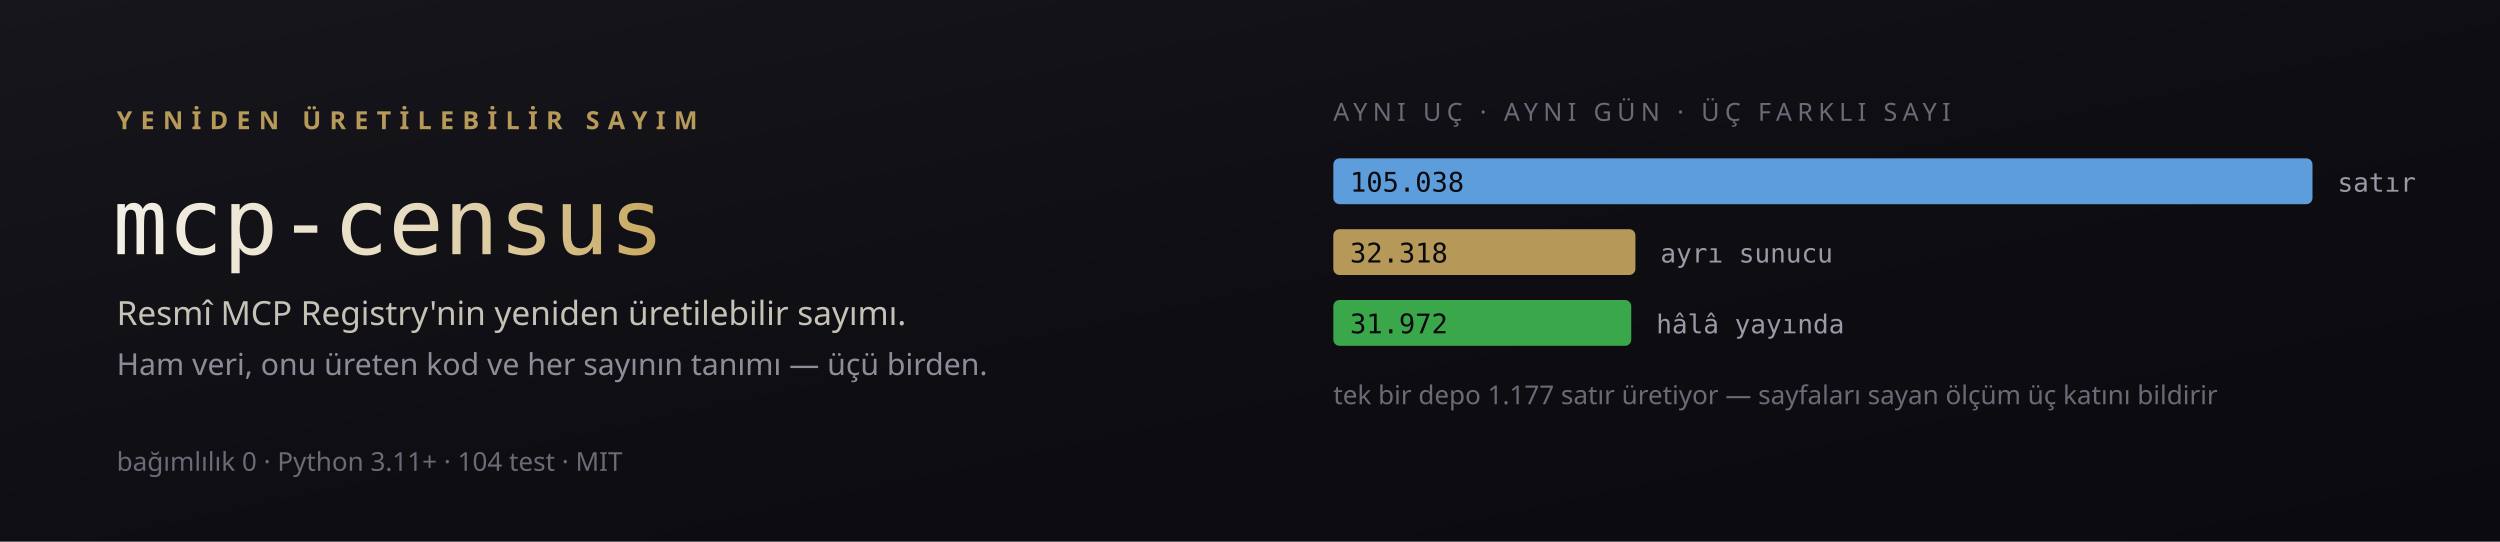
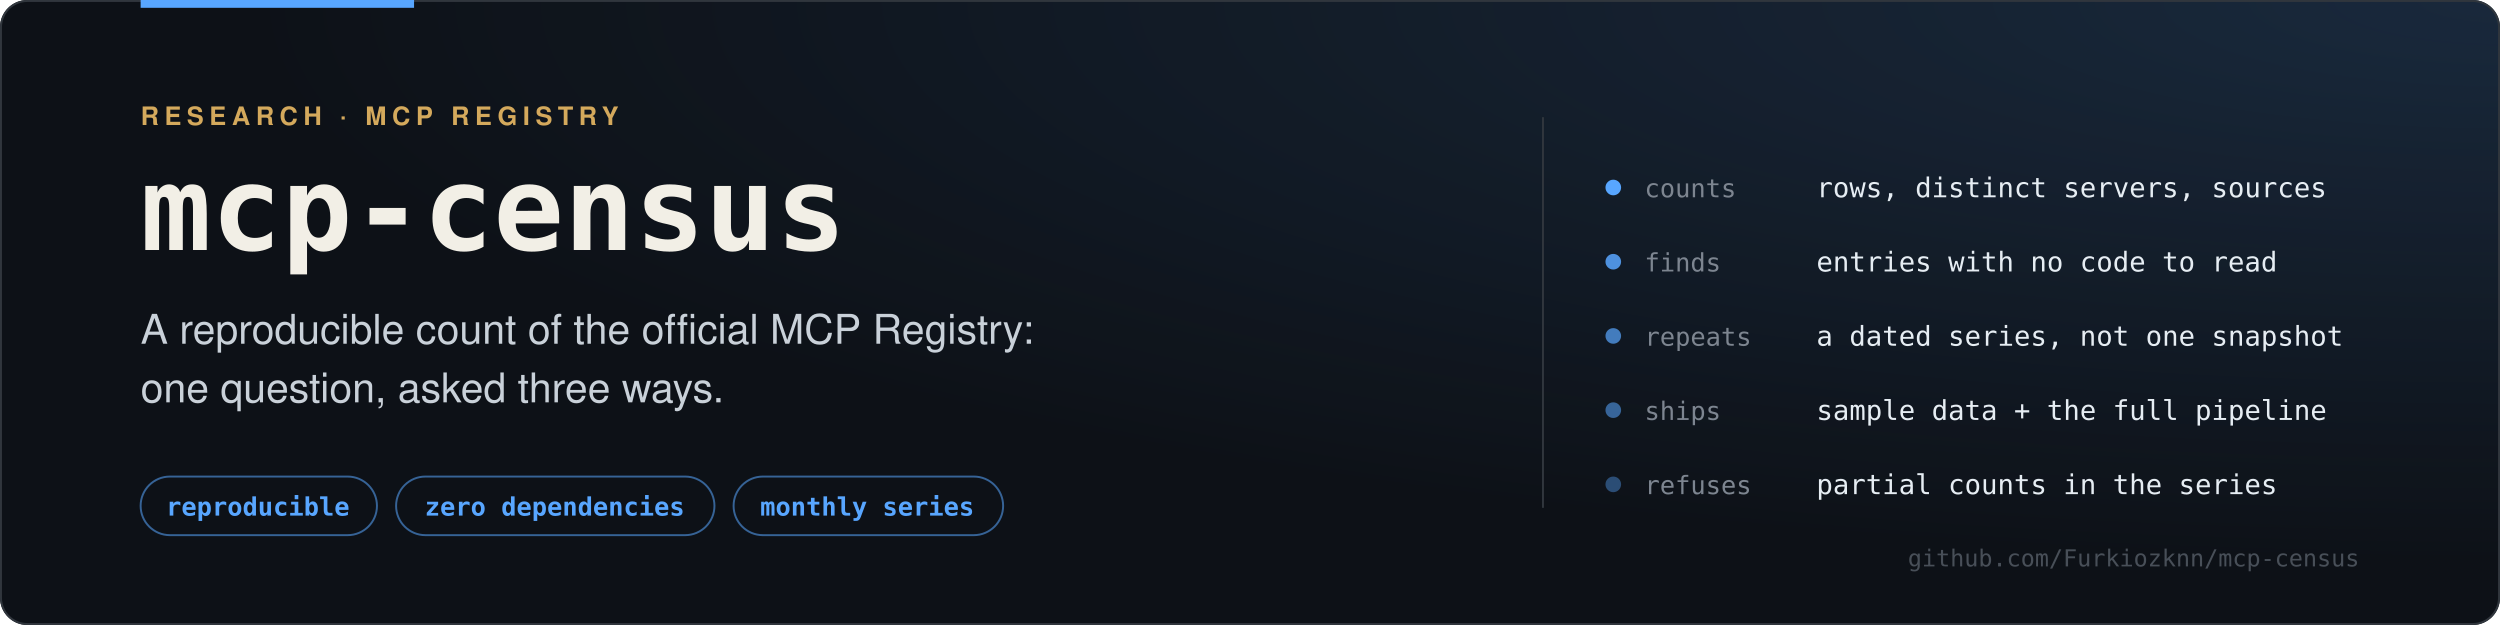
- <svg xmlns="http://www.w3.org/2000/svg" viewBox="0 0 1200 260" width="1200" height="260" role="img" aria-label="mcp-census - resmi MCP Registry'nin yeniden uretilebilir sayimi. Ayni uca sorulan ayni soru uc farkli sayi veriyor: 105.038 satir, 32.318 sunucu, 31.972 yayinda.">
+ <svg xmlns="http://www.w3.org/2000/svg" width="1280" height="320" viewBox="0 0 1280 320" role="img" aria-labelledby="t d">
  <defs>
-     <linearGradient id="bg" x1="0%" y1="0%" x2="100%" y2="100%">
-       <stop offset="0%" stop-color="#16161c" />
-       <stop offset="55%" stop-color="#0e0d12" />
-       <stop offset="100%" stop-color="#0b0b0f" />
-     </linearGradient>
-     <linearGradient id="title" x1="0%" y1="0%" x2="100%" y2="0%">
-       <stop offset="0%" stop-color="#f2efe6" />
-       <stop offset="55%" stop-color="#e7dcc0" />
-       <stop offset="100%" stop-color="#c9a961" />
-     </linearGradient>
-     <linearGradient id="hair" x1="0%" y1="0%" x2="100%" y2="0%">
-       <stop offset="0%" stop-color="#c9a961" stop-opacity="0.5" />
-       <stop offset="100%" stop-color="#c9a961" stop-opacity="0" />
-     </linearGradient>
+     <radialGradient id="g" cx="1" cy="0" r="0.9">
+       <stop offset="0" stop-color="#58a6ff" stop-opacity=".16" />
+       <stop offset="1" stop-color="#58a6ff" stop-opacity="0" />
+     </radialGradient>
+     <style>.u{font:700 13px/1 -apple-system,BlinkMacSystemFont,'Segoe UI',Helvetica,Arial,'DejaVu Sans',sans-serif;letter-spacing:.22em;fill:#d4a95c}.n{font:700 60px/1 ui-monospace,SFMono-Regular,'SF Mono',Menlo,Consolas,'DejaVu Sans Mono',monospace;fill:#f2efe6}
+ .p{font:400 21px/1 -apple-system,BlinkMacSystemFont,'Segoe UI',Helvetica,Arial,'DejaVu Sans',sans-serif;fill:#c9d1d9}.c{fill:none;stroke:#58a6ff;stroke-opacity:.55}.ct{font:600 13px/1 ui-monospace,SFMono-Regular,'SF Mono',Menlo,Consolas,'DejaVu Sans Mono',monospace;fill:#58a6ff}
+ .k{font:400 13px/1 ui-monospace,SFMono-Regular,'SF Mono',Menlo,Consolas,'DejaVu Sans Mono',monospace;fill:#7d8590}.d{font:500 14px/1 ui-monospace,SFMono-Regular,'SF Mono',Menlo,Consolas,'DejaVu Sans Mono',monospace;fill:#e6edf3}.f{font:400 12px/1 ui-monospace,SFMono-Regular,'SF Mono',Menlo,Consolas,'DejaVu Sans Mono',monospace;fill:#484f58}</style>
  </defs>
-   <rect width="1200" height="260" fill="url(#bg)" />
-   <g transform="translate(640,58)">
-     <text x="0" y="0" font-family="'Segoe UI', Verdana, sans-serif" font-size="12" letter-spacing="2.6" fill="#6b6b77">AYNI UÇ · AYNI GÜN · ÜÇ FARKLI SAYI</text>
-     <g font-family="'Cascadia Code','Consolas',monospace">
-       <rect x="0" y="18" width="470" height="22" rx="3" fill="#6cb6ff" opacity="0.85" />
-       <text x="8" y="34" font-size="13" fill="#0b0b0f">105.038</text>
-       <text x="482" y="34" font-size="12.5" fill="#9a9aa6">satır</text>
-       <rect x="0" y="52" width="145" height="22" rx="3" fill="#c9a961" opacity="0.9" />
-       <text x="8" y="68" font-size="13" fill="#0b0b0f">32.318</text>
-       <text x="157" y="68" font-size="12.5" fill="#9a9aa6">ayrı sunucu</text>
-       <rect x="0" y="86" width="143" height="22" rx="3" fill="#3fb950" opacity="0.9" />
-       <text x="8" y="102" font-size="13" fill="#0b0b0f">31.972</text>
-       <text x="155" y="102" font-size="12.5" fill="#9a9aa6">hâlâ yayında</text>
-     </g>
-     <text x="0" y="136" font-family="'Segoe UI', Verdana, sans-serif" font-size="12.5" fill="#6b6b77">tek bir depo 1.177 satır üretiyor — sayfaları sayan ölçüm üç katını bildirir</text>
-   </g>
-   <text x="56" y="62" font-family="'Segoe UI', Verdana, sans-serif" font-weight="600" font-size="12" letter-spacing="4" fill="#c9a961" opacity="0.9">YENİDEN ÜRETİLEBİLİR SAYIM</text>
-   <text x="54" y="122" font-family="'Cascadia Code','Consolas',monospace" font-size="44" fill="url(#title)">mcp-census</text>
-   <text x="56" y="156" font-family="'Segoe UI', Verdana, sans-serif" font-size="16" fill="#c7c2b6">Resmî MCP Registry'nin yeniden üretilebilir sayımı.</text>
-   <text x="56" y="180" font-family="'Segoe UI', Verdana, sans-serif" font-size="14.5" fill="#8d8d99">Ham veri, onu üreten kod ve her sayının tanımı — üçü birden.</text>
-   <line x1="56" y1="200" x2="330" y2="200" stroke="url(#hair)" stroke-width="1.5" />
-   <g font-family="'Segoe UI', Verdana, sans-serif" font-size="12.5" fill="#6b6b77">
-     <text x="56" y="226">bağımlılık 0 · Python 3.11+ · 104 test · MIT</text>
-   </g>
+   <rect width="1280" height="320" rx="14" fill="#0d1117" />
+   <rect width="1280" height="320" rx="14" fill="url(#g)" />
+   <rect x="0.5" y="0.5" width="1279" height="319" rx="13.5" fill="none" stroke="#30363d" />
+   <rect x="72" y="0" width="140" height="4" fill="#58a6ff" />
+   <text x="72" y="64" class="u">RESEARCH · MCP REGISTRY</text>
+   <text x="72" y="128" class="n">mcp-census</text>
+   <text x="72" y="176" class="p">A reproducible count of the official MCP Registry:</text>
+   <text x="72" y="206" class="p">one question, asked three ways.</text>
+   <rect x="72" y="244" width="121" height="30" rx="15" class="c" />
+   <text x="132" y="264" class="ct" text-anchor="middle">reproducible</text>
+   <rect x="202.8" y="244" width="163" height="30" rx="15" class="c" />
+   <text x="284" y="264" class="ct" text-anchor="middle">zero dependencies</text>
+   <rect x="375.6" y="244" width="138" height="30" rx="15" class="c" />
+   <text x="444" y="264" class="ct" text-anchor="middle">monthly series</text>
+   <line x1="790" y1="60" x2="790" y2="260" stroke="#30363d" />
+   <circle cx="826" cy="96" r="4" fill="#58a6ff" opacity="1.00" />
+   <text x="842" y="101" class="k">counts</text>
+   <text x="930" y="101" class="d">rows, distinct servers, sources</text>
+   <circle cx="826" cy="134" r="4" fill="#58a6ff" opacity="0.85" />
+   <text x="842" y="139" class="k">finds</text>
+   <text x="930" y="139" class="d">entries with no code to read</text>
+   <circle cx="826" cy="172" r="4" fill="#58a6ff" opacity="0.70" />
+   <text x="842" y="177" class="k">repeats</text>
+   <text x="930" y="177" class="d">a dated series, not one snapshot</text>
+   <circle cx="826" cy="210" r="4" fill="#58a6ff" opacity="0.55" />
+   <text x="842" y="215" class="k">ships</text>
+   <text x="930" y="215" class="d">sample data + the full pipeline</text>
+   <circle cx="826" cy="248" r="4" fill="#58a6ff" opacity="0.40" />
+   <text x="842" y="253" class="k">refuses</text>
+   <text x="930" y="253" class="d">partial counts in the series</text>
+   <text x="1208" y="290" class="f" text-anchor="end">github.com/Furkiozknn/mcp-census</text>
</svg>
